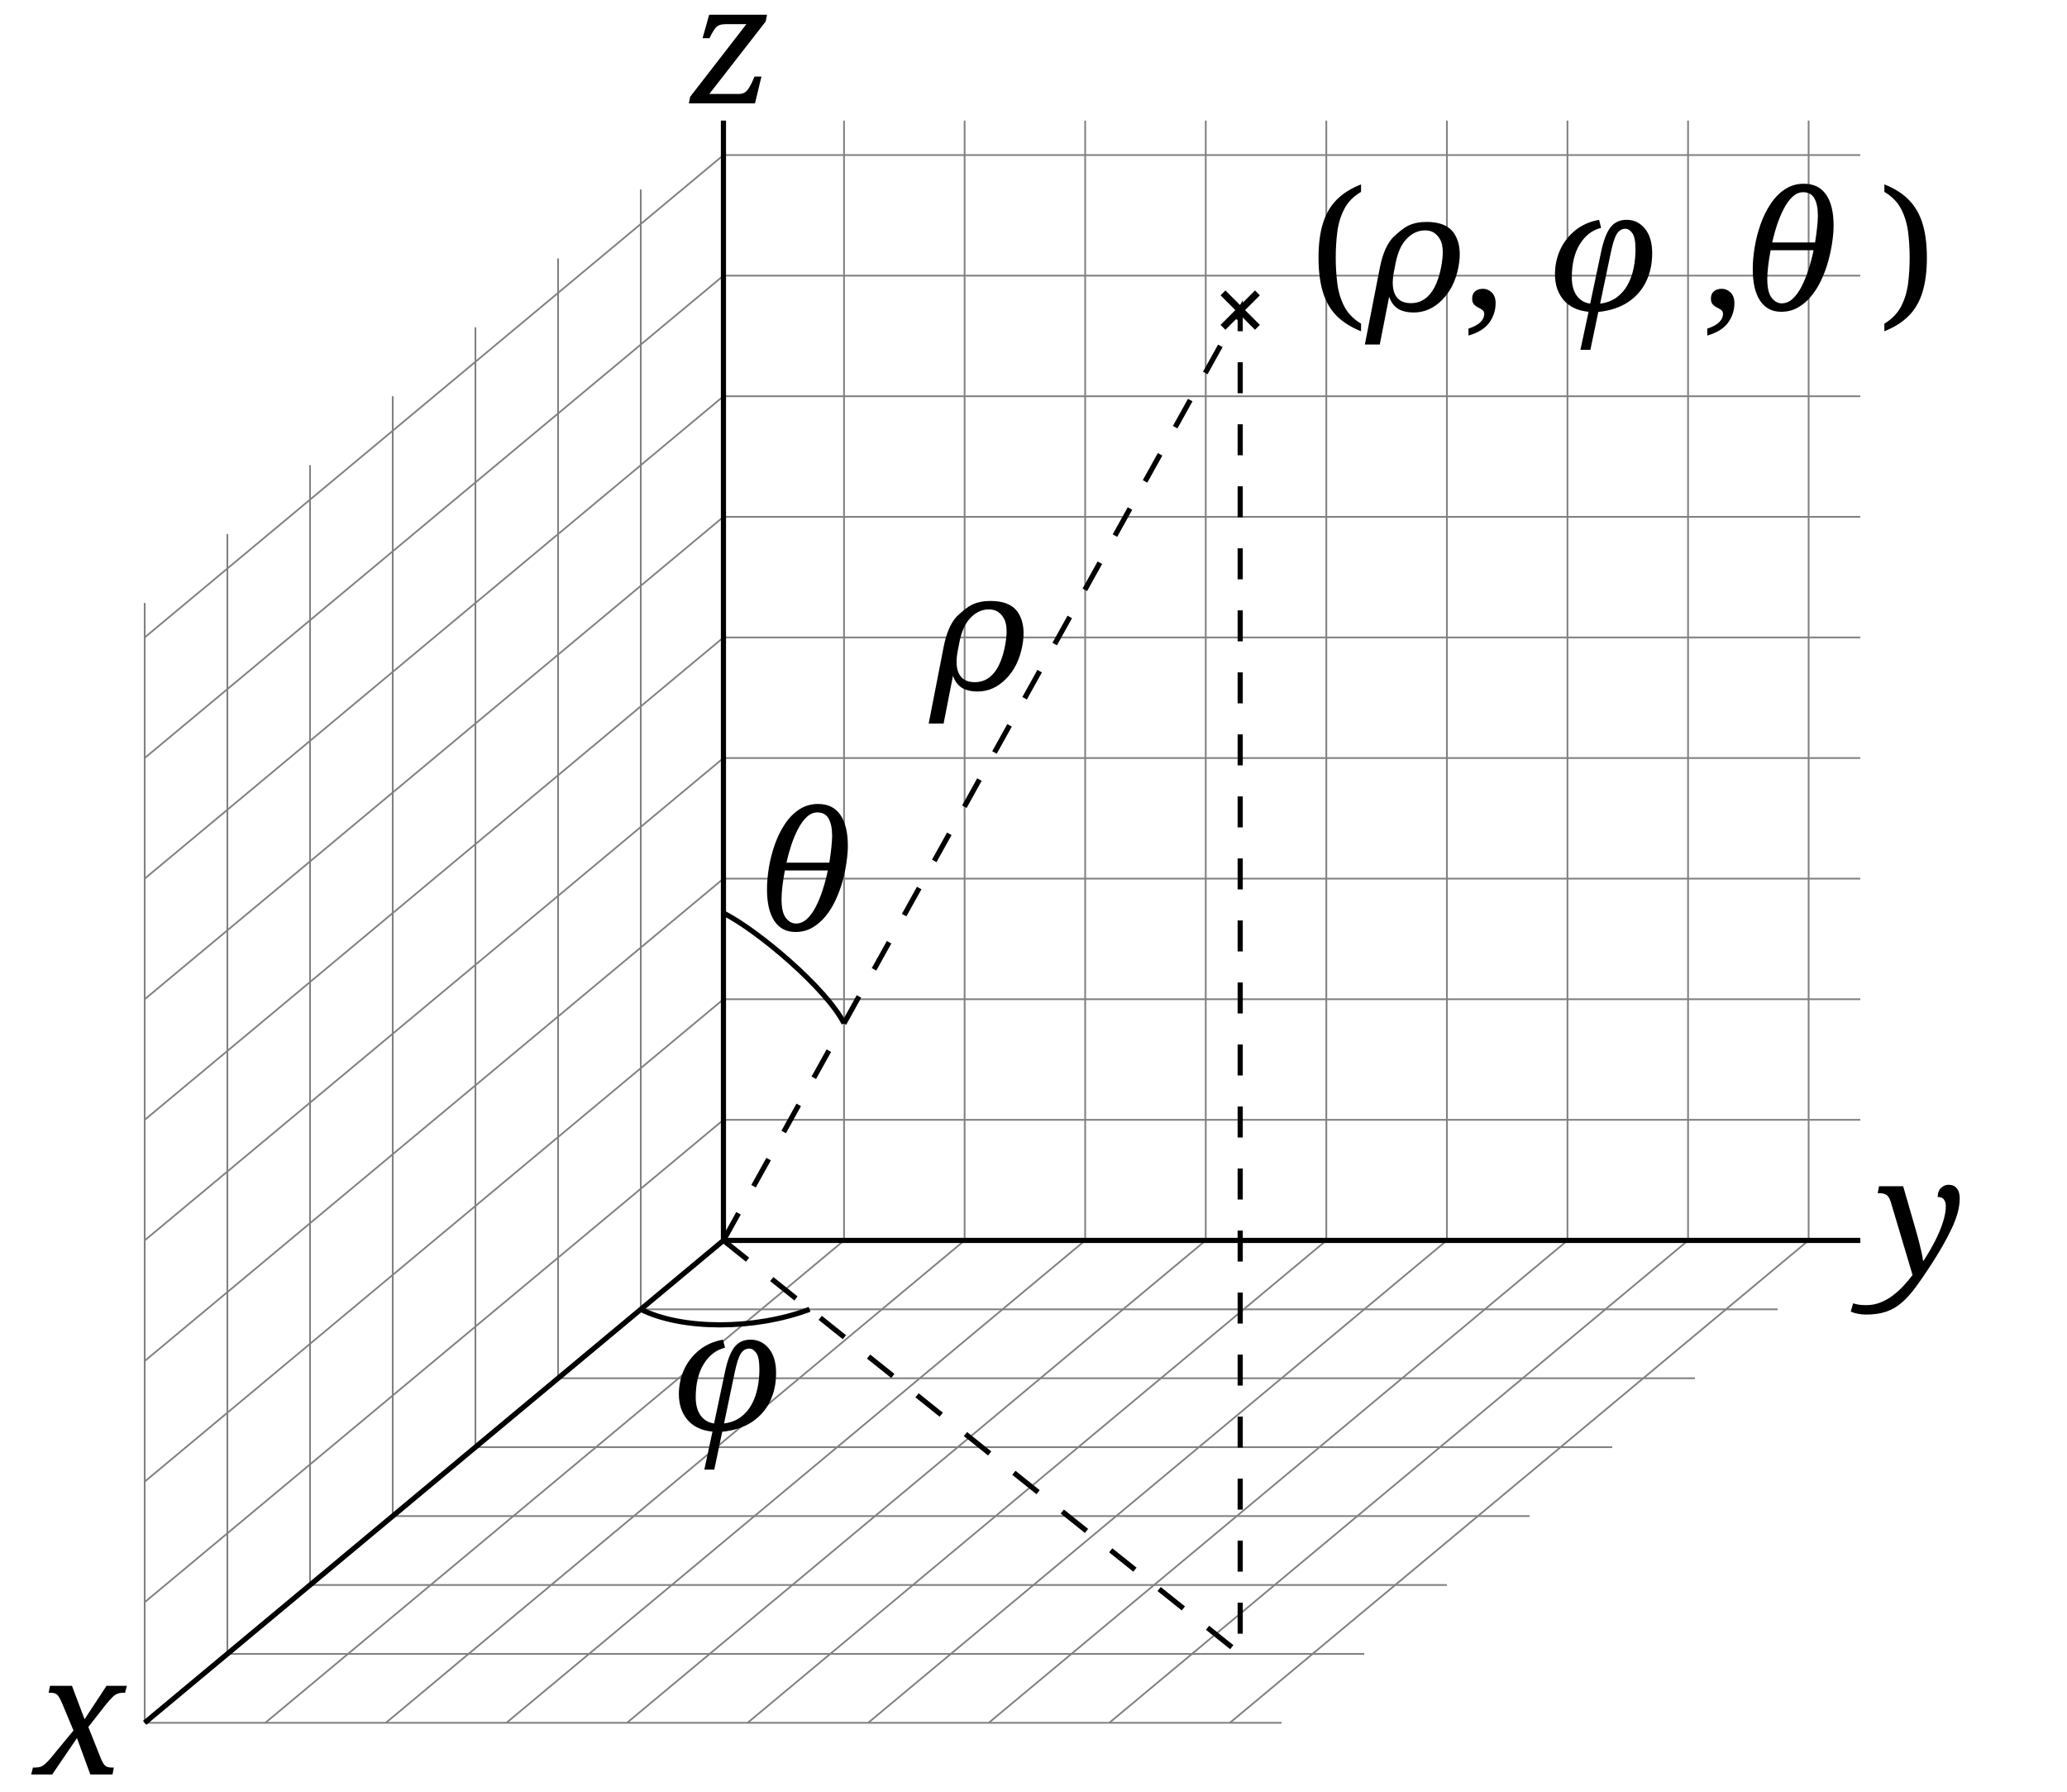
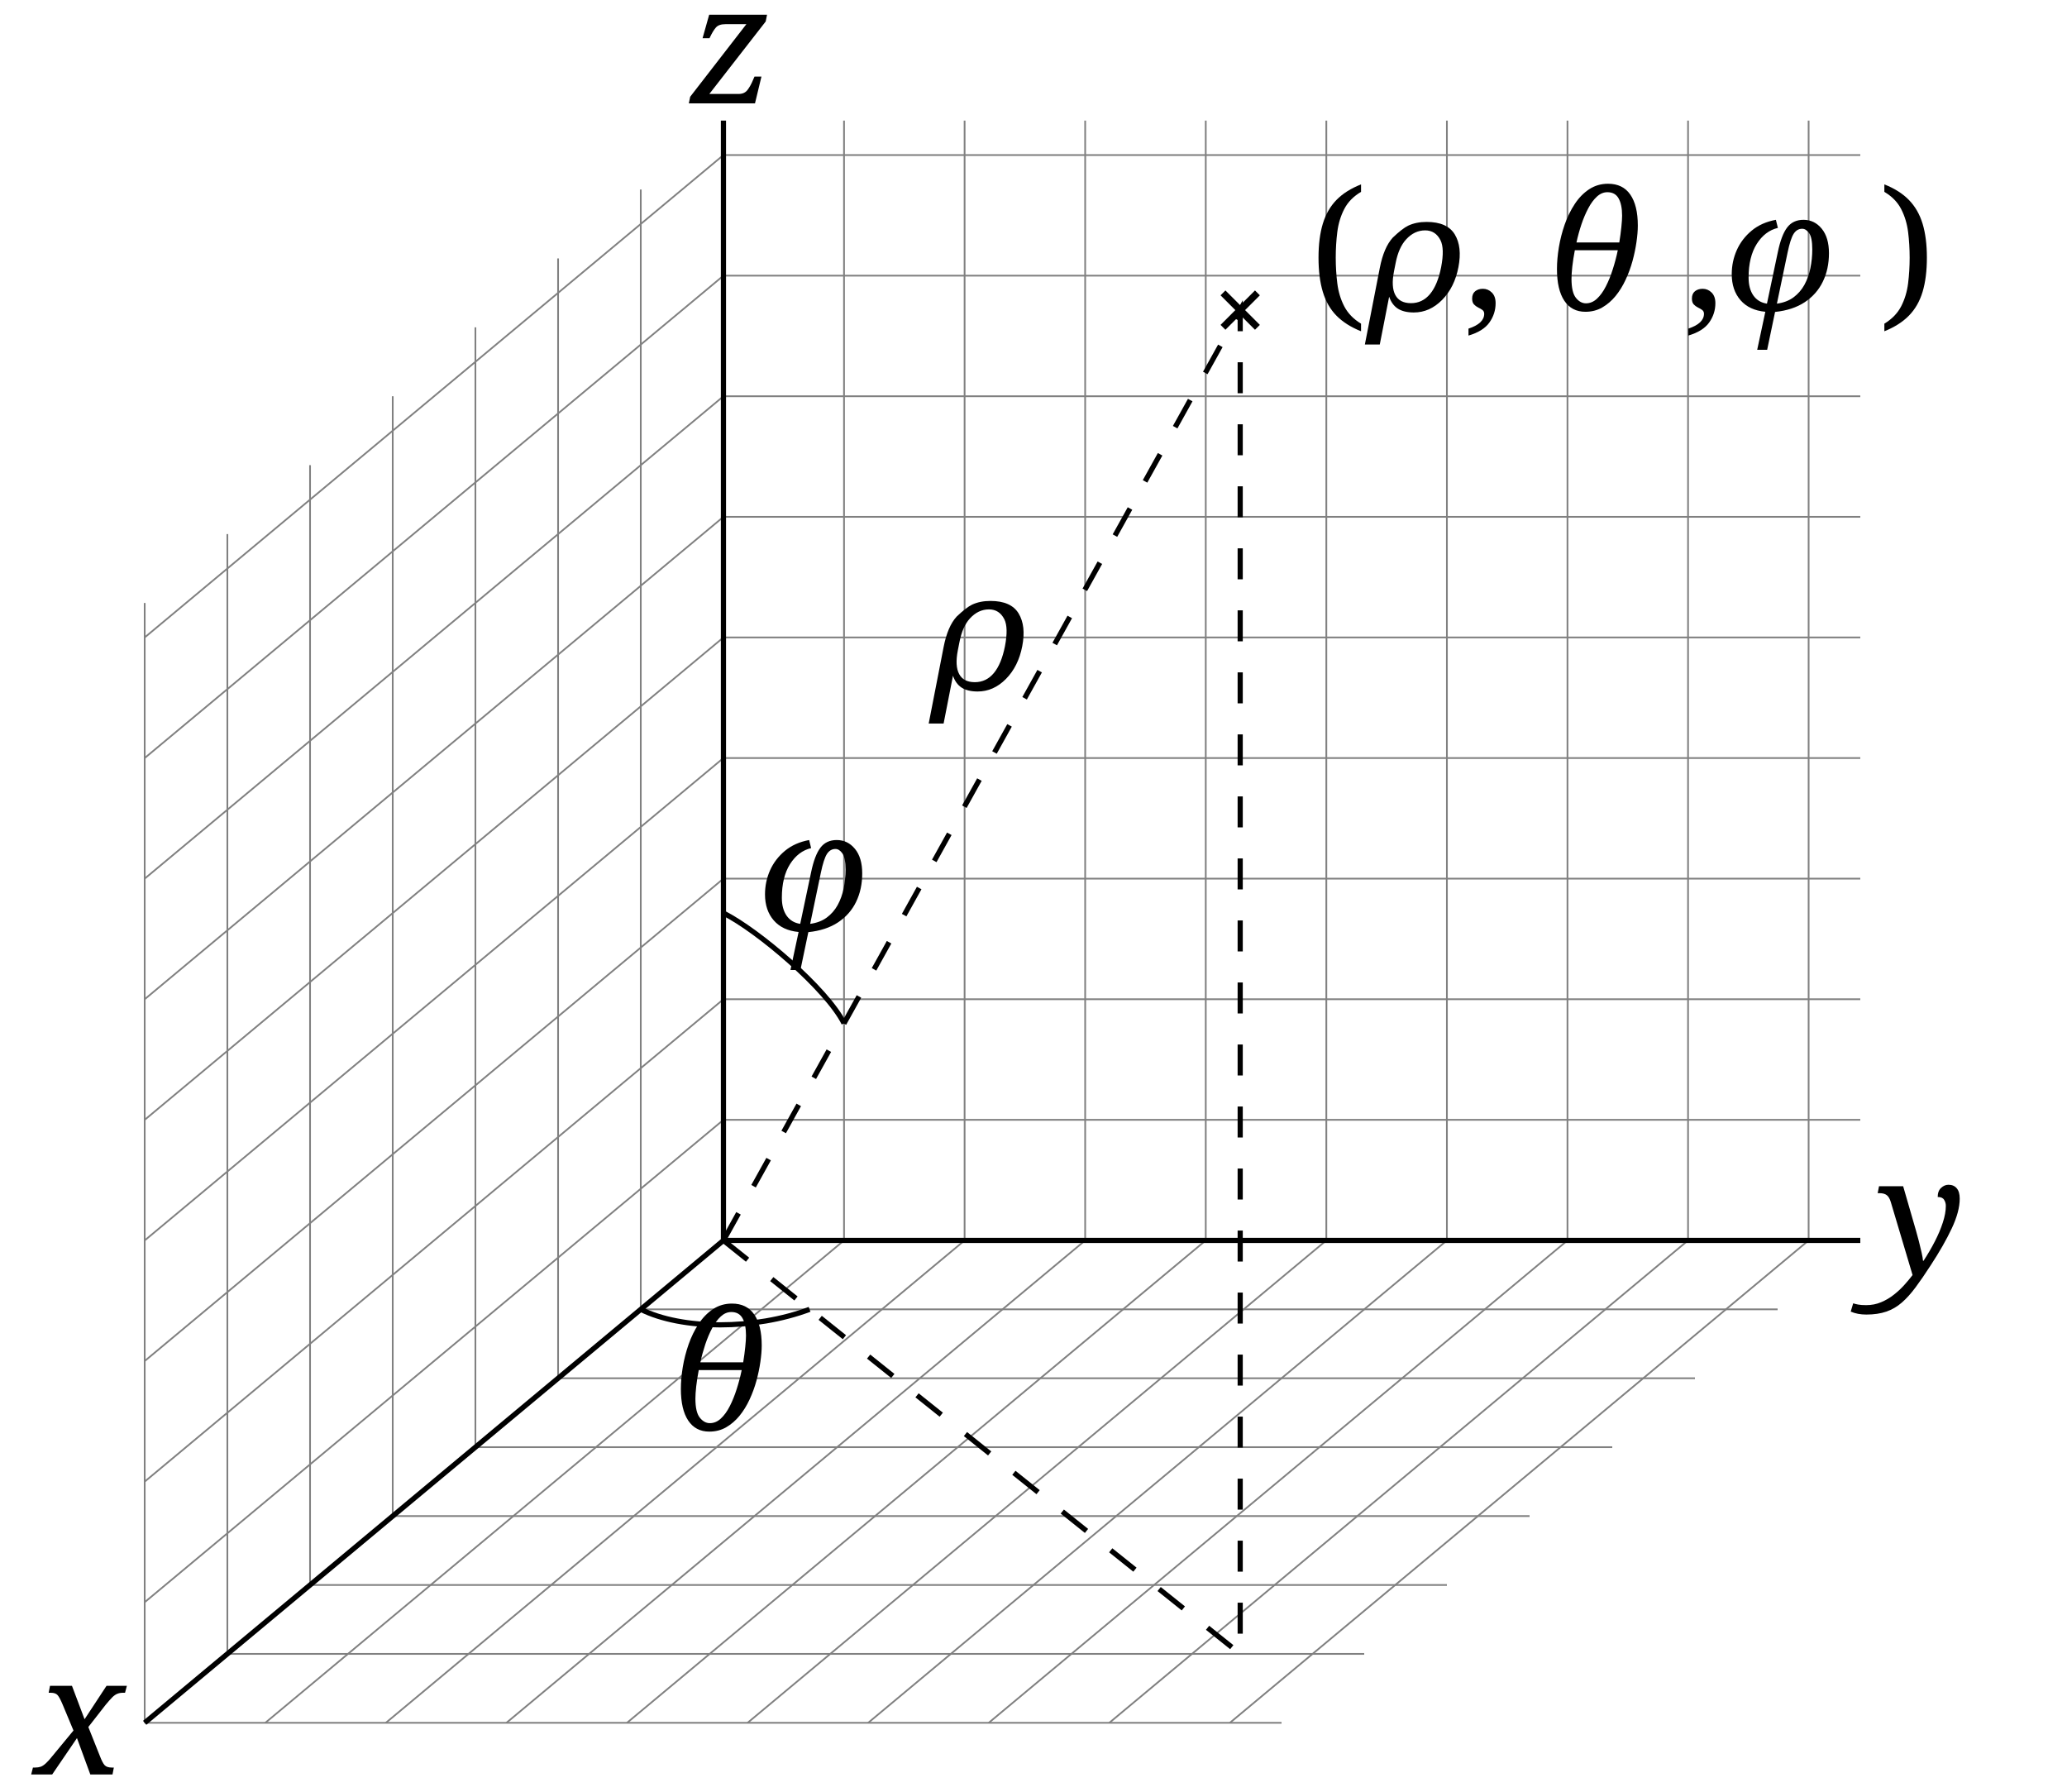
<svg xmlns="http://www.w3.org/2000/svg" width="600" height="520" version="1.0" id="svg69">
  <defs id="defs1" />
  <g id="grid" fill="none" stroke="gray" stroke-width="0.5">
    <path d="m210,45 h330" id="path1" />
    <path d="m210,80 h330" id="path2" />
    <path d="m210,115 h330" id="path3" />
    <path d="m210,150 h330" id="path4" />
    <path d="m210,185 h330" id="path5" />
    <path d="m210,220 h330" id="path6" />
    <path d="m210,255 h330" id="path7" />
    <path d="m210,290 h330" id="path8" />
    <path d="m210,325 h330" id="path9" />
    <path d="m245,360 v-325" id="path10" />
    <path d="m280,360 v-325" id="path11" />
    <path d="m315,360 v-325" id="path12" />
    <path d="m350,360 v-325" id="path13" />
    <path d="m385,360 v-325" id="path14" />
    <path d="m420,360 v-325" id="path15" />
    <path d="m455,360 v-325" id="path16" />
    <path d="m490,360 v-325" id="path17" />
    <path d="m525,360 v-325" id="path18" />
    <path d="m210,45 l-168,140" id="path19" />
    <path d="m210,80 l-168,140" id="path20" />
    <path d="m210,115 l-168,140" id="path21" />
    <path d="m210,150 l-168,140" id="path22" />
    <path d="m210,185 l-168,140" id="path23" />
    <path d="m210,220 l-168,140" id="path24" />
    <path d="m210,255 l-168,140" id="path25" />
    <path d="m210,290 l-168,140" id="path26" />
    <path d="m210,325 l-168,140" id="path27" />
    <path d="m245,360 l-168,140" id="path28" />
    <path d="m280,360 l-168,140" id="path29" />
    <path d="m315,360 l-168,140" id="path30" />
    <path d="m350,360 l-168,140" id="path31" />
    <path d="m385,360 l-168,140" id="path32" />
    <path d="m420,360 l-168,140" id="path33" />
    <path d="m455,360 l-168,140" id="path34" />
    <path d="m490,360 l-168,140" id="path35" />
    <path d="m525,360 l-168,140" id="path36" />
    <path d="m186,380 h330" id="path37" />
    <path d="m162,400 h330" id="path38" />
    <path d="m138,420 h330" id="path39" />
    <path d="m114,440 h330" id="path40" />
    <path d="m90,460 h330" id="path41" />
    <path d="m66,480 h330" id="path42" />
    <path d="m42,500 h330" id="path43" />
    <path d="m186,380 v-325" id="path44" />
    <path d="m162,400 v-325" id="path45" />
    <path d="m138,420 v-325" id="path46" />
    <path d="m114,440 v-325" id="path47" />
    <path d="m90,460 v-325" id="path48" />
    <path d="m66,480 v-325" id="path49" />
    <path d="m42,500 v-325" id="path50" />
  </g>
  <g id="axis" fill="none" stroke="black" stroke-width="1.5">
    <path d="m210,360 h330" id="path51" />
    <path d="m210,360 v-325" id="path52" />
    <path d="m210,360 l-168,140" id="path53" />
  </g>
  <g fill="none" stroke="black" stroke-width="1.5" stroke-dasharray="9, 9" id="g54">
    <path d="m210,360 L360,90 V480z" id="path54" />
  </g>
  <g fill="none" stroke="black" stroke-width="2" id="g56">
    <path d="m355,85 l 10,10" id="path55" />
    <path d="m365,85 l -10,10" id="path56" />
  </g>
  <g fill="none" stroke="black" stroke-width="1.5" id="g58">
    <path d="m210,265 c10,5 30,22 35,32" id="path57" />
    <path d="m186,380 c12,6 33,6 49,0" id="path58" />
  </g>
  <g font-family="serif" font-style="italic" font-size="48px" id="g63">
    <text x="10" y="515" id="text58">x</text>
    <text x="545" y="370" font-style="italic" id="text59">y</text>
    <text x="200" y="30" font-style="italic" id="text60">z</text>
    <text x="270" y="200" font-style="italic" id="text61">𝜌</text>
-     <text x="220" y="270" font-style="italic" id="text62">θ</text>
-     <text x="195" y="415" font-style="italic" id="text63">φ</text>
+     <text x="220" y="270" font-style="italic" id="text62">φ</text>
+     <text x="195" y="415" font-style="italic" id="text63">θ</text>
  </g>
  <g font-family="serif" font-size="48px" id="g69">
    <text x="380" y="90" id="text69">
-       <tspan dx="0 0 0 0 0 -10 0 0 0 -5 0 -10" id="tspan63">(𝜌,  <tspan style="font-style:italic" id="tspan69">φ</tspan> ,<tspan style="font-style:italic" id="tspan70">θ</tspan> )</tspan>
+       <tspan dx="0 0 0 0 0 -10 0 0 0 -5 0 -10" id="tspan63">(𝜌,  <tspan style="font-style:italic" id="tspan69">θ</tspan> ,<tspan style="font-style:italic" id="tspan70">φ</tspan> )</tspan>
    </text>
  </g>
</svg>
